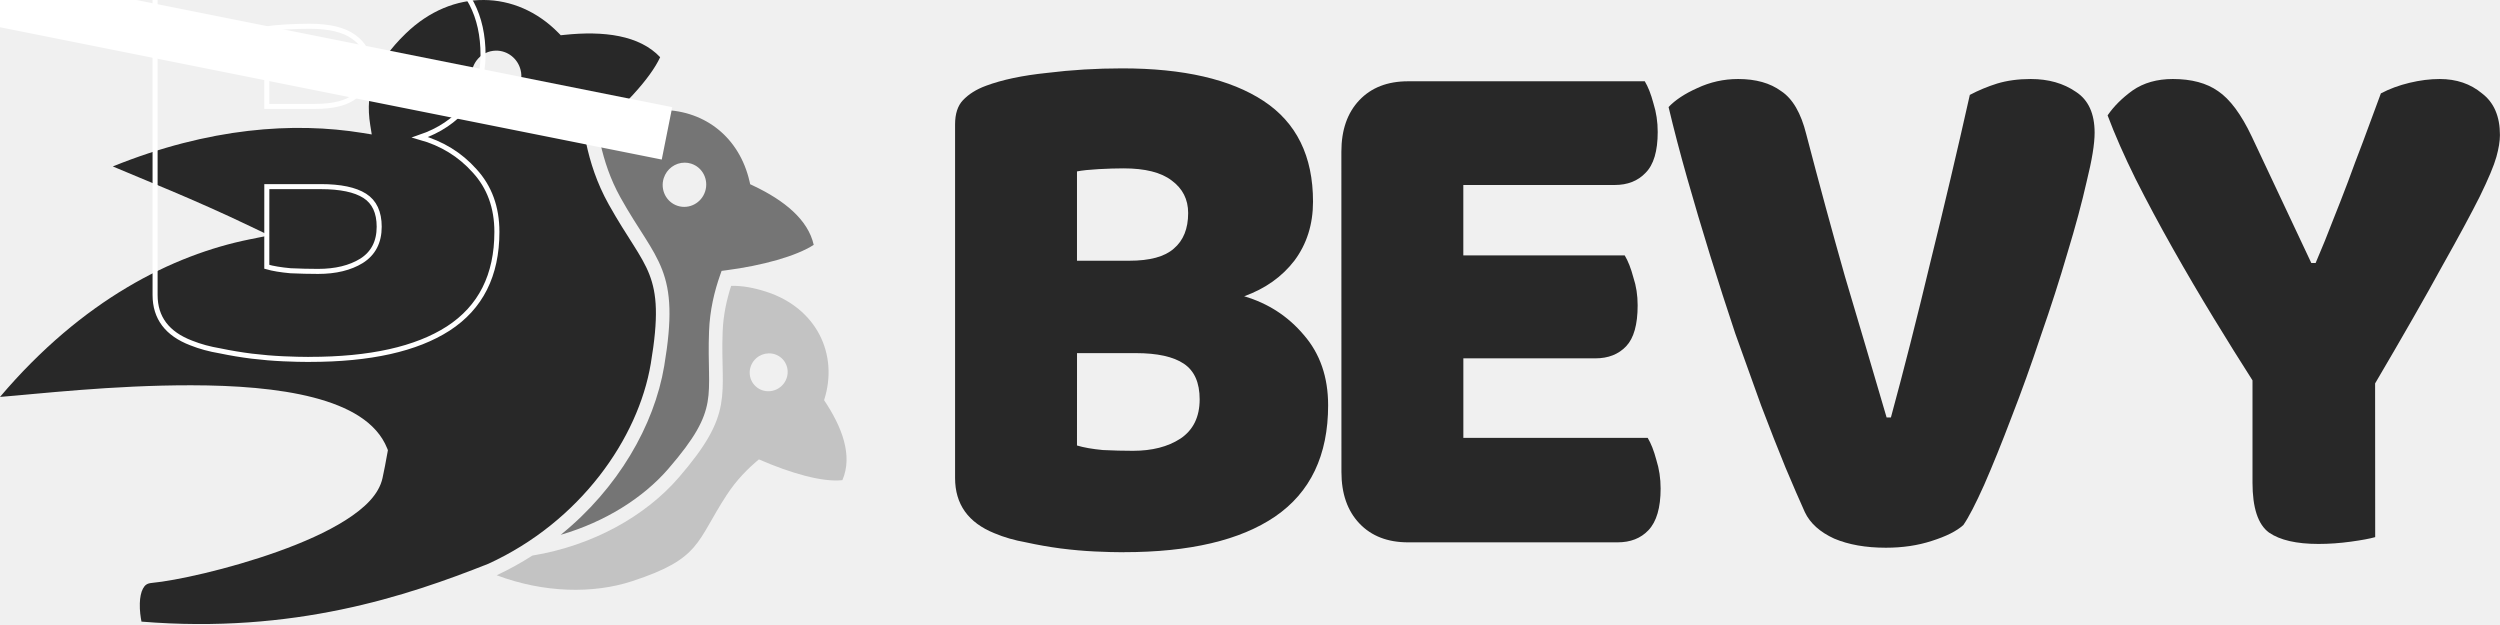
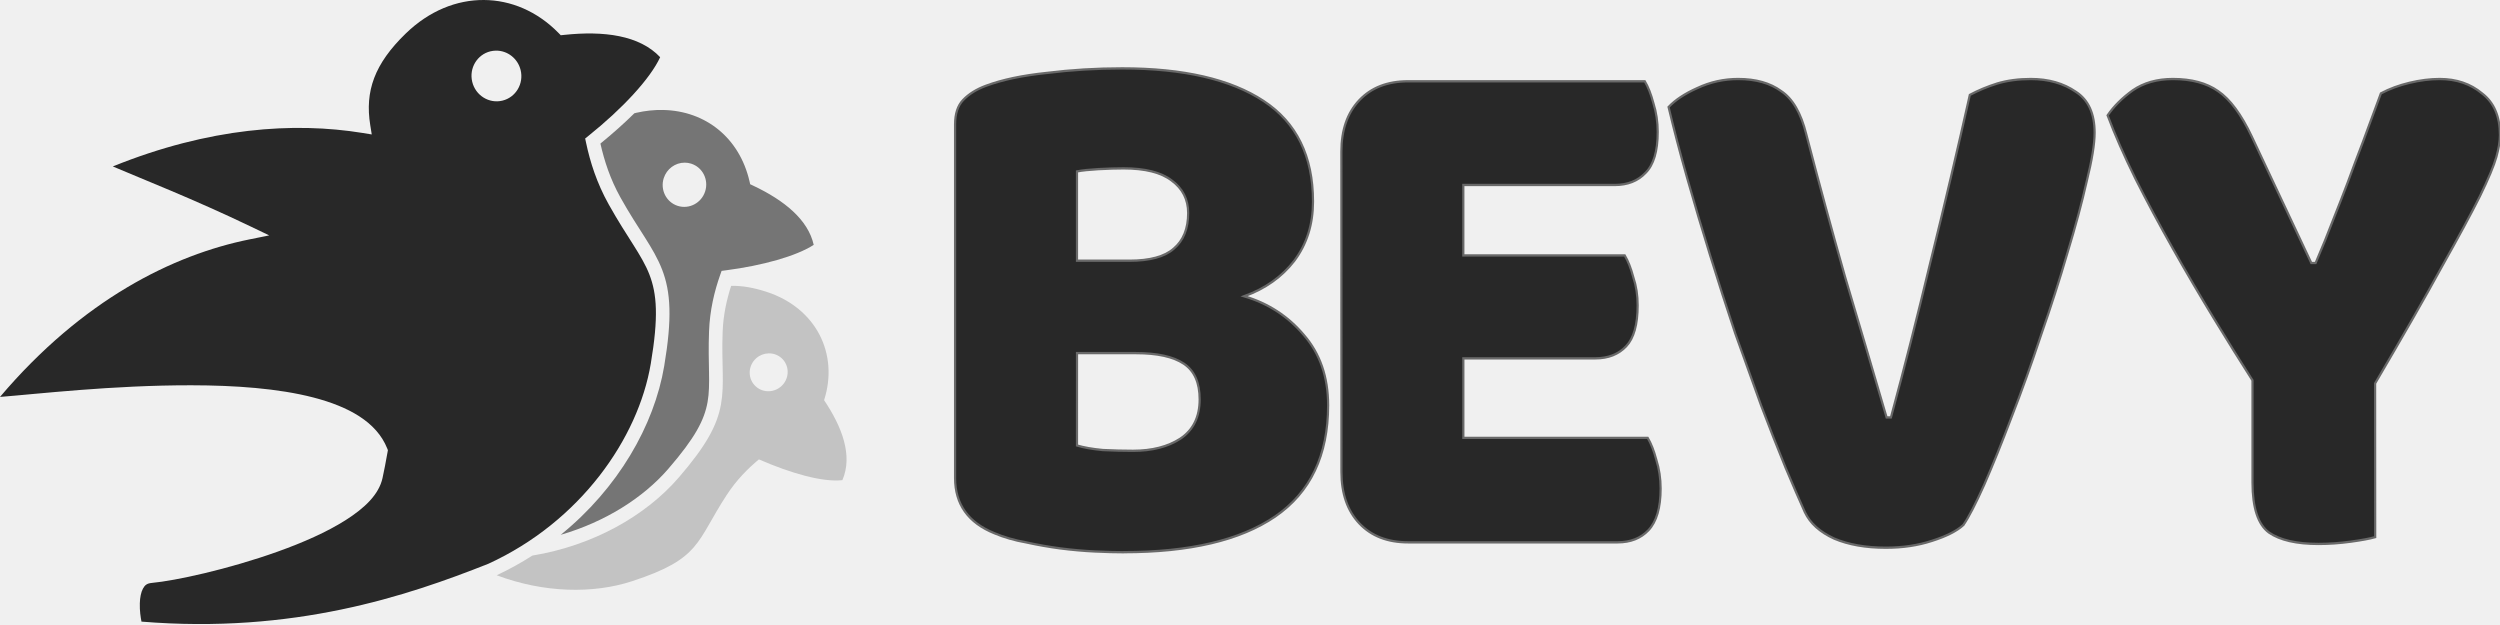
- <svg xmlns="http://www.w3.org/2000/svg" id="svg1941" version="1.1" viewBox="0 0 93.706 23.391" height="23.391mm" width="93.706mm">
-   <defs id="defs1935" />
+ <svg xmlns="http://www.w3.org/2000/svg" xmlns:xlink="http://www.w3.org/1999/xlink" id="svg1941" version="1.1" viewBox="0 0 93.706 23.391" height="23.391mm" width="93.706mm">
+   <defs id="defs1935">
+     <path id="B" d="m 87.4,202.262 q 0.345,0.099 0.887,0.148 0.542,0.025 1.035,0.025 0.985,0 1.626,-0.394 0.665,-0.419 0.665,-1.281 0,-0.813 -0.542,-1.158 -0.542,-0.345 -1.65,-0.345 h -2.02 z m 0,-6.011 h 1.798 q 1.059,0 1.527,-0.394 0.493,-0.394 0.493,-1.158 0,-0.665 -0.567,-1.059 -0.542,-0.394 -1.65,-0.394 -0.37,0 -0.862,0.025 -0.468,0.025 -0.739,0.074 z m 1.601,9.484 q -0.419,0 -0.985,-0.025 -0.567,-0.025 -1.182,-0.099 -0.591,-0.074 -1.182,-0.197 -0.591,-0.099 -1.084,-0.296 -1.355,-0.517 -1.355,-1.798 v -11.504 q 0,-0.517 0.271,-0.788 0.296,-0.296 0.788,-0.468 0.838,-0.296 2.094,-0.419 1.256,-0.148 2.587,-0.148 3.153,0 4.853,1.059 1.7,1.059 1.7,3.276 0,1.109 -0.64,1.921 -0.64,0.788 -1.724,1.158 1.232,0.345 2.045,1.256 0.838,0.911 0.838,2.291 0,2.439 -1.823,3.621 -1.798,1.158 -5.198,1.158 z" />
+     <path id="E" d="m 96.48,192.704 q 0,-1.059 0.616,-1.675 0.616,-0.616 1.675,-0.616 h 8.129 q 0.172,0.271 0.296,0.714 0.148,0.443 0.148,0.936 0,0.936 -0.419,1.33 -0.394,0.394 -1.059,0.394 h -5.198 v 2.291 h 5.543 q 0.172,0.271 0.296,0.714 0.148,0.419 0.148,0.911 0,0.936 -0.394,1.33 -0.394,0.394 -1.059,0.394 h -4.533 v 2.587 h 6.331 q 0.172,0.271 0.296,0.714 0.148,0.443 0.148,0.936 0,0.936 -0.419,1.355 -0.394,0.394 -1.059,0.394 h -7.193 q -1.059,0 -1.675,-0.616 -0.616,-0.616 -0.616,-1.675 z" />
+     <path id="V" d="m 117.842,204.849 q -0.345,0.296 -1.084,0.517 -0.714,0.222 -1.577,0.222 -1.035,0 -1.774,-0.296 -0.739,-0.32 -1.01,-0.862 -0.271,-0.567 -0.665,-1.453 -0.394,-0.911 -0.838,-2.02 -0.419,-1.109 -0.887,-2.34 -0.443,-1.256 -0.862,-2.537 -0.419,-1.281 -0.788,-2.513 -0.369,-1.232 -0.64,-2.316 0.345,-0.345 0.985,-0.616 0.665,-0.296 1.404,-0.296 0.911,0 1.478,0.394 0.591,0.369 0.862,1.404 0.665,2.414 1.33,4.631 0.69,2.192 1.429,4.582 h 0.148 q 0.665,-2.316 1.355,-5.05 0.714,-2.734 1.355,-5.444 0.443,-0.222 0.936,-0.369 0.517,-0.148 1.158,-0.148 0.911,0 1.552,0.419 0.64,0.394 0.64,1.33 0,0.542 -0.271,1.577 -0.246,1.035 -0.665,2.34 -0.394,1.281 -0.911,2.685 -0.493,1.404 -1.01,2.66 -0.493,1.232 -0.936,2.192 -0.443,0.936 -0.714,1.306 z" />
+     <path id="Y" d="m 131.985,205.243 q -0.271,0.074 -0.838,0.148 -0.567,0.074 -1.109,0.074 -1.133,0 -1.7,-0.37 -0.567,-0.394 -0.567,-1.626 v -3.326 q -0.616,-0.911 -1.33,-2.02 -0.714,-1.109 -1.404,-2.266 -0.69,-1.158 -1.281,-2.266 -0.591,-1.133 -0.961,-2.069 0.32,-0.443 0.862,-0.813 0.567,-0.37 1.379,-0.37 0.961,0 1.552,0.394 0.616,0.394 1.158,1.478 l 2.045,4.114 h 0.148 q 0.345,-0.764 0.591,-1.379 0.271,-0.64 0.517,-1.256 0.246,-0.64 0.517,-1.306 0.271,-0.69 0.616,-1.577 0.443,-0.222 0.985,-0.345 0.542,-0.123 1.035,-0.123 0.862,0 1.453,0.468 0.616,0.443 0.616,1.355 0,0.296 -0.123,0.714 -0.123,0.419 -0.567,1.281 -0.443,0.838 -1.306,2.291 -0.838,1.453 -2.291,3.794 z" />
+   </defs>
  <g transform="translate(-15.83809,-109.1515)" id="layer1">
    <g style="opacity:1;fill:#757575;fill-opacity:1;stroke-width:0.756;stroke-miterlimit:4;stroke-dasharray:none" transform="matrix(0.6386771,0,0,0.6386771,-336.2912,-147.5184)" id="g1911-8-3-9-3">
      <g id="g1121-3-8-8-2-8-7-1-2-8-3-9-6" style="fill:#929292;fill-opacity:1" transform="matrix(-0.4042672,-0.1743825,-0.1743825,0.4042672,678.7761,389.8476)">
        <path transform="matrix(-0.551804,-0.2380231,-0.2380231,0.551804,1946.732,-620.612)" d="m 2246.031,2340.191 v 0 c -0.016,3e-4 -0.031,0 -0.047,0 -0.98,3.067 -1.739,6.4 -1.883,10.195 -0.271,7.126 0.453,11.464 -0.367,16.08 -0.82,4.616 -3.245,9.161 -9.414,16.287 -7.342,8.482 -18.979,15.045 -32.42,17.264 -2.502,1.597 -5.142,3.061 -7.92,4.363 10.462,3.938 21.402,4.153 30.076,1.307 15.279,-5.014 14.096,-8.616 20.943,-19.107 2.157,-3.305 4.647,-5.828 7.148,-7.9 7.125,3.107 14.143,5.101 18.516,4.607 2.351,-5.45 -0.057,-11.771 -4.059,-17.746 3.282,-10.196 -1.699,-20.406 -12.73,-24.016 -2.877,-0.942 -5.463,-1.384 -7.844,-1.338 z m 8.275,14.971 a 4.167,4.245 48.68 0 1 3.197,1.397 4.167,4.245 48.68 0 1 -0.438,5.934 4.167,4.245 48.68 0 1 -5.939,-0.326 4.167,4.245 48.68 0 1 0.438,-5.934 4.167,4.245 48.68 0 1 2.742,-1.07 z m -68.375,45.379 c 0.127,0.075 0.257,0.141 0.385,0.215 0.131,-0.049 0.264,-0.101 0.395,-0.15 -0.26,-0.023 -0.519,-0.039 -0.779,-0.064 z" style="fill:#c3c3c3;fill-opacity:1;stroke:none;stroke-width:0.56px;stroke-linecap:butt;stroke-linejoin:miter;stroke-opacity:1" id="path819-1-94-5-3-1-9-6-4-90-0-8-9-5-8-6-1" />
      </g>
    </g>
    <g style="opacity:1;fill:#282828;fill-opacity:1;stroke:none;stroke-width:0.756;stroke-miterlimit:4;stroke-dasharray:none;stroke-opacity:1" transform="matrix(-0.289957,0.2343288,0.2343288,0.289957,41.47955,36.94942)" id="g1051-1-2-0-8-6-0-8-1-5-6-9-6">
      <g style="opacity:1;fill:#282828;fill-opacity:1" transform="matrix(-0.3525408,0.2849059,0.2849059,0.3525408,477.11,-1021.767)" id="g3029-3">
        <path transform="translate(5.0092774e-5,-757.8763)" d="m 2191.146,2276.783 c -5.973,-0.035 -12.098,2.348 -17.361,7.459 -6.913,6.713 -9.06,12.755 -7.848,20.295 l 0.332,2.068 -2.066,-0.336 c -15.188,-2.461 -33.985,-1.218 -55.371,7.434 6.287,2.695 17.826,7.193 30.631,13.342 l 4.061,1.951 -4.414,0.894 c -16.909,3.427 -36.973,13.328 -55.299,34.934 8.198,-0.637 24.953,-2.609 42.428,-2.582 9.714,0.015 19.287,0.687 27.086,2.709 7.799,2.022 14.026,5.435 16.367,11.285 l 0.16,0.4 -0.076,0.424 c -0.384,2.183 -0.761,4.149 -1.117,5.76 -0.816,3.694 -4.01,6.682 -8.195,9.342 -4.186,2.66 -9.496,4.985 -15.014,6.961 -11.035,3.952 -22.78,6.477 -27.965,6.959 -1.102,0.102 -1.542,0.498 -1.967,1.27 -0.425,0.771 -0.659,1.982 -0.693,3.25 -0.046,1.693 0.181,3.104 0.367,4.062 33.749,2.767 58.847,-5.651 76.959,-12.838 20.351,-9.331 33.213,-27.758 36.006,-44.348 1.75,-10.395 1.375,-15.489 -0.312,-19.828 -1.687,-4.339 -4.922,-8.191 -9.025,-15.549 -2.637,-4.728 -4.108,-9.367 -5.02,-13.688 l -0.193,-0.91 0.727,-0.582 c 7.54,-6.045 13.681,-12.644 15.91,-17.449 -4.574,-4.865 -12.479,-5.893 -21.322,-4.947 l -0.727,0.076 -0.512,-0.521 c -4.713,-4.801 -10.562,-7.261 -16.535,-7.297 z m 2.648,11.232 a 5.629,5.524 76.403 0 1 5.502,4.322 5.629,5.524 76.403 0 1 -4.047,6.769 5.629,5.524 76.403 0 1 -6.693,-4.172 5.629,5.524 76.403 0 1 4.047,-6.769 5.629,5.524 76.403 0 1 1.191,-0.15 z" style="color:#000000;font-style:normal;font-variant:normal;font-weight:normal;font-stretch:normal;font-size:medium;line-height:normal;font-family:sans-serif;font-variant-ligatures:normal;font-variant-position:normal;font-variant-caps:normal;font-variant-numeric:normal;font-variant-alternates:normal;font-variant-east-asian:normal;font-feature-settings:normal;font-variation-settings:normal;text-indent:0;text-align:start;text-decoration:none;text-decoration-line:none;text-decoration-style:solid;text-decoration-color:#000000;letter-spacing:normal;word-spacing:normal;text-transform:none;writing-mode:lr-tb;direction:ltr;text-orientation:mixed;dominant-baseline:auto;baseline-shift:baseline;text-anchor:start;white-space:normal;shape-padding:0;shape-margin:0;inline-size:0;clip-rule:nonzero;display:inline;overflow:visible;visibility:visible;isolation:auto;mix-blend-mode:normal;color-interpolation:sRGB;color-interpolation-filters:linearRGB;solid-color:#000000;solid-opacity:1;vector-effect:none;fill:#282828;fill-opacity:1;fill-rule:nonzero;stroke:none;stroke-width:3.024;stroke-linecap:butt;stroke-linejoin:miter;stroke-miterlimit:4;stroke-dasharray:none;stroke-dashoffset:0;stroke-opacity:1;color-rendering:auto;image-rendering:auto;shape-rendering:auto;text-rendering:auto;enable-background:accumulate;stop-color:#000000;stop-opacity:1" id="path3031-2" />
      </g>
    </g>
    <g transform="matrix(-0.3225918,0.04314193,0.04314193,0.3225918,94.63531,65.32372)" id="g1051-1-1-8-8-4-9-4-0-4-6-4-7-6" style="opacity:1;fill:#353535;fill-opacity:1;stroke-width:0.756;stroke-miterlimit:4;stroke-dasharray:none">
      <g transform="translate(-20.24458,-6.120921)" id="g1129-5-9-8-0-7-2-7-3-8-61-1">
        <g transform="translate(61.54776,-5.672668)" id="g1344-1-3-9-3-8-8-8-3-5">
          <g style="fill:#757575;fill-opacity:1" id="g1121-7-7-2-3-3-7-4-5-8-2-5">
            <g style="opacity:1" transform="matrix(-0.514626,0.06882369,0.06882369,0.514626,1184.364,-811.9091)" id="g3006-4">
              <path transform="translate(1.2499985e-4,-757.8763)" d="m 2230.894,2301.174 c -1.911,-0.039 -3.912,0.162 -5.979,0.633 -0.139,0.032 -0.261,0.071 -0.398,0.104 -2.274,2.248 -4.813,4.505 -7.529,6.717 0.875,3.86 2.174,7.883 4.471,12.002 3.987,7.149 7.274,10.966 9.203,15.926 1.929,4.96 2.264,10.794 0.475,21.424 -2.218,13.178 -10.24,27.132 -22.959,37.434 9.872,-2.879 18.287,-8.191 23.858,-14.627 6.013,-6.946 8.019,-10.876 8.723,-14.836 0.704,-3.96 0.044,-8.3 0.324,-15.664 0.18,-4.745 1.191,-8.896 2.477,-12.545 l 0.309,-0.875 0.922,-0.121 c 8.228,-1.067 15.665,-3.167 19.51,-5.648 -1.235,-5.552 -6.481,-9.86 -13.428,-13.135 l -0.662,-0.312 -0.166,-0.713 c -2.203,-9.461 -9.591,-15.563 -19.148,-15.762 z m 4.783,11.686 a 4.823,4.914 17.729 0 1 1.447,0.225 4.823,4.914 17.729 0 1 3.098,6.148 4.823,4.914 17.729 0 1 -6.09,3.213 4.823,4.914 17.729 0 1 -3.098,-6.148 4.823,4.914 17.729 0 1 4.643,-3.438 z" style="color:#000000;font-style:normal;font-variant:normal;font-weight:normal;font-stretch:normal;font-size:medium;line-height:normal;font-family:sans-serif;font-variant-ligatures:normal;font-variant-position:normal;font-variant-caps:normal;font-variant-numeric:normal;font-variant-alternates:normal;font-variant-east-asian:normal;font-feature-settings:normal;font-variation-settings:normal;text-indent:0;text-align:start;text-decoration:none;text-decoration-line:none;text-decoration-style:solid;text-decoration-color:#000000;letter-spacing:normal;word-spacing:normal;text-transform:none;writing-mode:lr-tb;direction:ltr;text-orientation:mixed;dominant-baseline:auto;baseline-shift:baseline;text-anchor:start;white-space:normal;shape-padding:0;shape-margin:0;inline-size:0;clip-rule:nonzero;display:inline;overflow:visible;visibility:visible;isolation:auto;mix-blend-mode:normal;color-interpolation:sRGB;color-interpolation-filters:linearRGB;solid-color:#000000;solid-opacity:1;vector-effect:none;fill:#757575;fill-opacity:1;fill-rule:nonzero;stroke:none;stroke-width:3.024;stroke-linecap:butt;stroke-linejoin:miter;stroke-miterlimit:4;stroke-dasharray:none;stroke-dashoffset:0;stroke-opacity:1;color-rendering:auto;image-rendering:auto;shape-rendering:auto;text-rendering:auto;enable-background:accumulate;stop-color:#000000;stop-opacity:1" id="path3008-7" />
            </g>
          </g>
        </g>
      </g>
    </g>
    <g id="text1778-3-6-3-9-3-6-4-0-9-5" style="font-style:normal;font-weight:normal;font-size:10.301px;line-height:1.25;font-family:sans-serif;letter-spacing:0px;word-spacing:0px;opacity:1;fill:#282828;fill-opacity:1;stroke:none;stroke-width:0.258;stroke-miterlimit:4;stroke-dasharray:none" transform="matrix(1.091397,0,0,1.152116,-39.18187,-107.1797)" aria-label="BEVY">
-       <path id="path1940-83-0-6-3-1-1-8-3-1-6" style="font-style:normal;font-variant:normal;font-weight:normal;font-stretch:normal;font-size:21.975px;font-family:'Baloo Bhaijaan';-inkscape-font-specification:'Baloo Bhaijaan, Normal';font-variant-ligatures:normal;font-variant-caps:normal;font-variant-numeric:normal;font-feature-settings:normal;text-align:start;writing-mode:lr-tb;text-anchor:start;fill:#282828;fill-opacity:1;stroke-width:0.289" d="m 87.4,202.262 q 0.345,0.099 0.887,0.148 0.542,0.025 1.035,0.025 0.985,0 1.626,-0.394 0.665,-0.419 0.665,-1.281 0,-0.813 -0.542,-1.158 -0.542,-0.345 -1.65,-0.345 h -2.02 z m 0,-6.011 h 1.798 q 1.059,0 1.527,-0.394 0.493,-0.394 0.493,-1.158 0,-0.665 -0.567,-1.059 -0.542,-0.394 -1.65,-0.394 -0.37,0 -0.862,0.025 -0.468,0.025 -0.739,0.074 z m 1.601,9.484 q -0.419,0 -0.985,-0.025 -0.567,-0.025 -1.182,-0.099 -0.591,-0.074 -1.182,-0.197 -0.591,-0.099 -1.084,-0.296 -1.355,-0.517 -1.355,-1.798 v -11.504 q 0,-0.517 0.271,-0.788 0.296,-0.296 0.788,-0.468 0.838,-0.296 2.094,-0.419 1.256,-0.148 2.587,-0.148 3.153,0 4.853,1.059 1.7,1.059 1.7,3.276 0,1.109 -0.64,1.921 -0.64,0.788 -1.724,1.158 1.232,0.345 2.045,1.256 0.838,0.911 0.838,2.291 0,2.439 -1.823,3.621 -1.798,1.158 -5.198,1.158 z" />
-       <path id="path1942-3-4-06-1-4-5-1-0-0-9" style="font-style:normal;font-variant:normal;font-weight:normal;font-stretch:normal;font-size:21.975px;font-family:'Baloo Bhaijaan';-inkscape-font-specification:'Baloo Bhaijaan, Normal';font-variant-ligatures:normal;font-variant-caps:normal;font-variant-numeric:normal;font-feature-settings:normal;text-align:start;writing-mode:lr-tb;text-anchor:start;fill:#282828;fill-opacity:1;stroke-width:0.289" d="m 96.48,192.704 q 0,-1.059 0.616,-1.675 0.616,-0.616 1.675,-0.616 h 8.129 q 0.172,0.271 0.296,0.714 0.148,0.443 0.148,0.936 0,0.936 -0.419,1.33 -0.394,0.394 -1.059,0.394 h -5.198 v 2.291 h 5.543 q 0.172,0.271 0.296,0.714 0.148,0.419 0.148,0.911 0,0.936 -0.394,1.33 -0.394,0.394 -1.059,0.394 h -4.533 v 2.587 h 6.331 q 0.172,0.271 0.296,0.714 0.148,0.443 0.148,0.936 0,0.936 -0.419,1.355 -0.394,0.394 -1.059,0.394 h -7.193 q -1.059,0 -1.675,-0.616 -0.616,-0.616 -0.616,-1.675 z" />
-       <path id="path1944-3-1-2-9-9-5-0-9-7-3" style="font-style:normal;font-variant:normal;font-weight:normal;font-stretch:normal;font-size:21.975px;font-family:'Baloo Bhaijaan';-inkscape-font-specification:'Baloo Bhaijaan, Normal';font-variant-ligatures:normal;font-variant-caps:normal;font-variant-numeric:normal;font-feature-settings:normal;text-align:start;writing-mode:lr-tb;text-anchor:start;fill:#282828;fill-opacity:1;stroke-width:0.289" d="m 117.842,204.849 q -0.345,0.296 -1.084,0.517 -0.714,0.222 -1.577,0.222 -1.035,0 -1.774,-0.296 -0.739,-0.32 -1.01,-0.862 -0.271,-0.567 -0.665,-1.453 -0.394,-0.911 -0.838,-2.02 -0.419,-1.109 -0.887,-2.34 -0.443,-1.256 -0.862,-2.537 -0.419,-1.281 -0.788,-2.513 -0.369,-1.232 -0.64,-2.316 0.345,-0.345 0.985,-0.616 0.665,-0.296 1.404,-0.296 0.911,0 1.478,0.394 0.591,0.369 0.862,1.404 0.665,2.414 1.33,4.631 0.69,2.192 1.429,4.582 h 0.148 q 0.665,-2.316 1.355,-5.05 0.714,-2.734 1.355,-5.444 0.443,-0.222 0.936,-0.369 0.517,-0.148 1.158,-0.148 0.911,0 1.552,0.419 0.64,0.394 0.64,1.33 0,0.542 -0.271,1.577 -0.246,1.035 -0.665,2.34 -0.394,1.281 -0.911,2.685 -0.493,1.404 -1.01,2.66 -0.493,1.232 -0.936,2.192 -0.443,0.936 -0.714,1.306 z" />
-       <path id="path1946-80-0-6-4-2-4-3-2-5-7" style="font-style:normal;font-variant:normal;font-weight:normal;font-stretch:normal;font-size:21.975px;font-family:'Baloo Bhaijaan';-inkscape-font-specification:'Baloo Bhaijaan, Normal';font-variant-ligatures:normal;font-variant-caps:normal;font-variant-numeric:normal;font-feature-settings:normal;text-align:start;writing-mode:lr-tb;text-anchor:start;fill:#282828;fill-opacity:1;stroke-width:0.289" d="m 131.985,205.243 q -0.271,0.074 -0.838,0.148 -0.567,0.074 -1.109,0.074 -1.133,0 -1.7,-0.37 -0.567,-0.394 -0.567,-1.626 v -3.326 q -0.616,-0.911 -1.33,-2.02 -0.714,-1.109 -1.404,-2.266 -0.69,-1.158 -1.281,-2.266 -0.591,-1.133 -0.961,-2.069 0.32,-0.443 0.862,-0.813 0.567,-0.37 1.379,-0.37 0.961,0 1.552,0.394 0.616,0.394 1.158,1.478 l 2.045,4.114 h 0.148 q 0.345,-0.764 0.591,-1.379 0.271,-0.64 0.517,-1.256 0.246,-0.64 0.517,-1.306 0.271,-0.69 0.616,-1.577 0.443,-0.222 0.985,-0.345 0.542,-0.123 1.035,-0.123 0.862,0 1.453,0.468 0.616,0.443 0.616,1.355 0,0.296 -0.123,0.714 -0.123,0.419 -0.567,1.281 -0.443,0.838 -1.306,2.291 -0.838,1.453 -2.291,3.794 z" />
+       <use xlink:href="#B" id="path1940-83-0-6-3-1-1-8-3-1-6" style="font-style:normal;font-variant:normal;font-weight:normal;font-stretch:normal;font-size:21.975px;font-family:'Baloo Bhaijaan';-inkscape-font-specification:'Baloo Bhaijaan, Normal';font-variant-ligatures:normal;font-variant-caps:normal;font-variant-numeric:normal;font-feature-settings:normal;text-align:start;writing-mode:lr-tb;text-anchor:start;fill:#282828;fill-opacity:1;stroke-width:0.289" />
+       <use xlink:href="#B" stroke="dimgray" stroke-width="0.02mm" fill="none" />
+       <use xlink:href="#E" id="path1942-3-4-06-1-4-5-1-0-0-9" style="font-style:normal;font-variant:normal;font-weight:normal;font-stretch:normal;font-size:21.975px;font-family:'Baloo Bhaijaan';-inkscape-font-specification:'Baloo Bhaijaan, Normal';font-variant-ligatures:normal;font-variant-caps:normal;font-variant-numeric:normal;font-feature-settings:normal;text-align:start;writing-mode:lr-tb;text-anchor:start;fill:#282828;fill-opacity:1;stroke-width:0.289" />
+       <use xlink:href="#E" stroke="dimgray" stroke-width="0.02mm" fill="none" />
+       <use xlink:href="#V" id="path1944-3-1-2-9-9-5-0-9-7-3" style="font-style:normal;font-variant:normal;font-weight:normal;font-stretch:normal;font-size:21.975px;font-family:'Baloo Bhaijaan';-inkscape-font-specification:'Baloo Bhaijaan, Normal';font-variant-ligatures:normal;font-variant-caps:normal;font-variant-numeric:normal;font-feature-settings:normal;text-align:start;writing-mode:lr-tb;text-anchor:start;fill:#282828;fill-opacity:1;stroke-width:0.289" />
+       <use xlink:href="#V" stroke="dimgray" stroke-width="0.02mm" fill="none" />
+       <use xlink:href="#Y" id="path1946-80-0-6-4-2-4-3-2-5-7" style="font-style:normal;font-variant:normal;font-weight:normal;font-stretch:normal;font-size:21.975px;font-family:'Baloo Bhaijaan';-inkscape-font-specification:'Baloo Bhaijaan, Normal';font-variant-ligatures:normal;font-variant-caps:normal;font-variant-numeric:normal;font-feature-settings:normal;text-align:start;writing-mode:lr-tb;text-anchor:start;fill:#282828;fill-opacity:1;stroke-width:0.289" />
+       <use xlink:href="#Y" stroke="dimgray" stroke-width="0.02mm" fill="none" />
    </g>
  </g>
-   <path d="M 0,0 25,5 L Z" stroke="white" stroke-width="2px" />
-   <path d="m           10,10 q 0.345,0.099 0.887,0.148 0.542,0.025 1.035,0.025 0.985,0 1.626,-0.394 0.665,-0.419 0.665,-1.281 0,-0.813 -0.542,-1.158 -0.542,-0.345 -1.65,-0.345 h -2.02 z m 0,-6.011 h 1.798 q 1.059,0 1.527,-0.394 0.493,-0.394 0.493,-1.158 0,-0.665 -0.567,-1.059 -0.542,-0.394 -1.65,-0.394 -0.37,0 -0.862,0.025 -0.468,0.025 -0.739,0.074 z m 1.601,9.484 q -0.419,0 -0.985,-0.025 -0.567,-0.025 -1.182,-0.099 -0.591,-0.074 -1.182,-0.197 -0.591,-0.099 -1.084,-0.296 -1.355,-0.517 -1.355,-1.798 v -11.504 q 0,-0.517 0.271,-0.788 0.296,-0.296 0.788,-0.468 0.838,-0.296 2.094,-0.419 1.256,-0.148 2.587,-0.148 3.153,0 4.853,1.059 1.7,1.059 1.7,3.276 0,1.109 -0.64,1.921 -0.64,0.788 -1.724,1.158 1.232,0.345 2.045,1.256 0.838,0.911 0.838,2.291 0,2.439 -1.823,3.621 -1.798,1.158 -5.198,1.158 z" stroke="white" stroke-width="0.05mm" fill="none" />
</svg>
